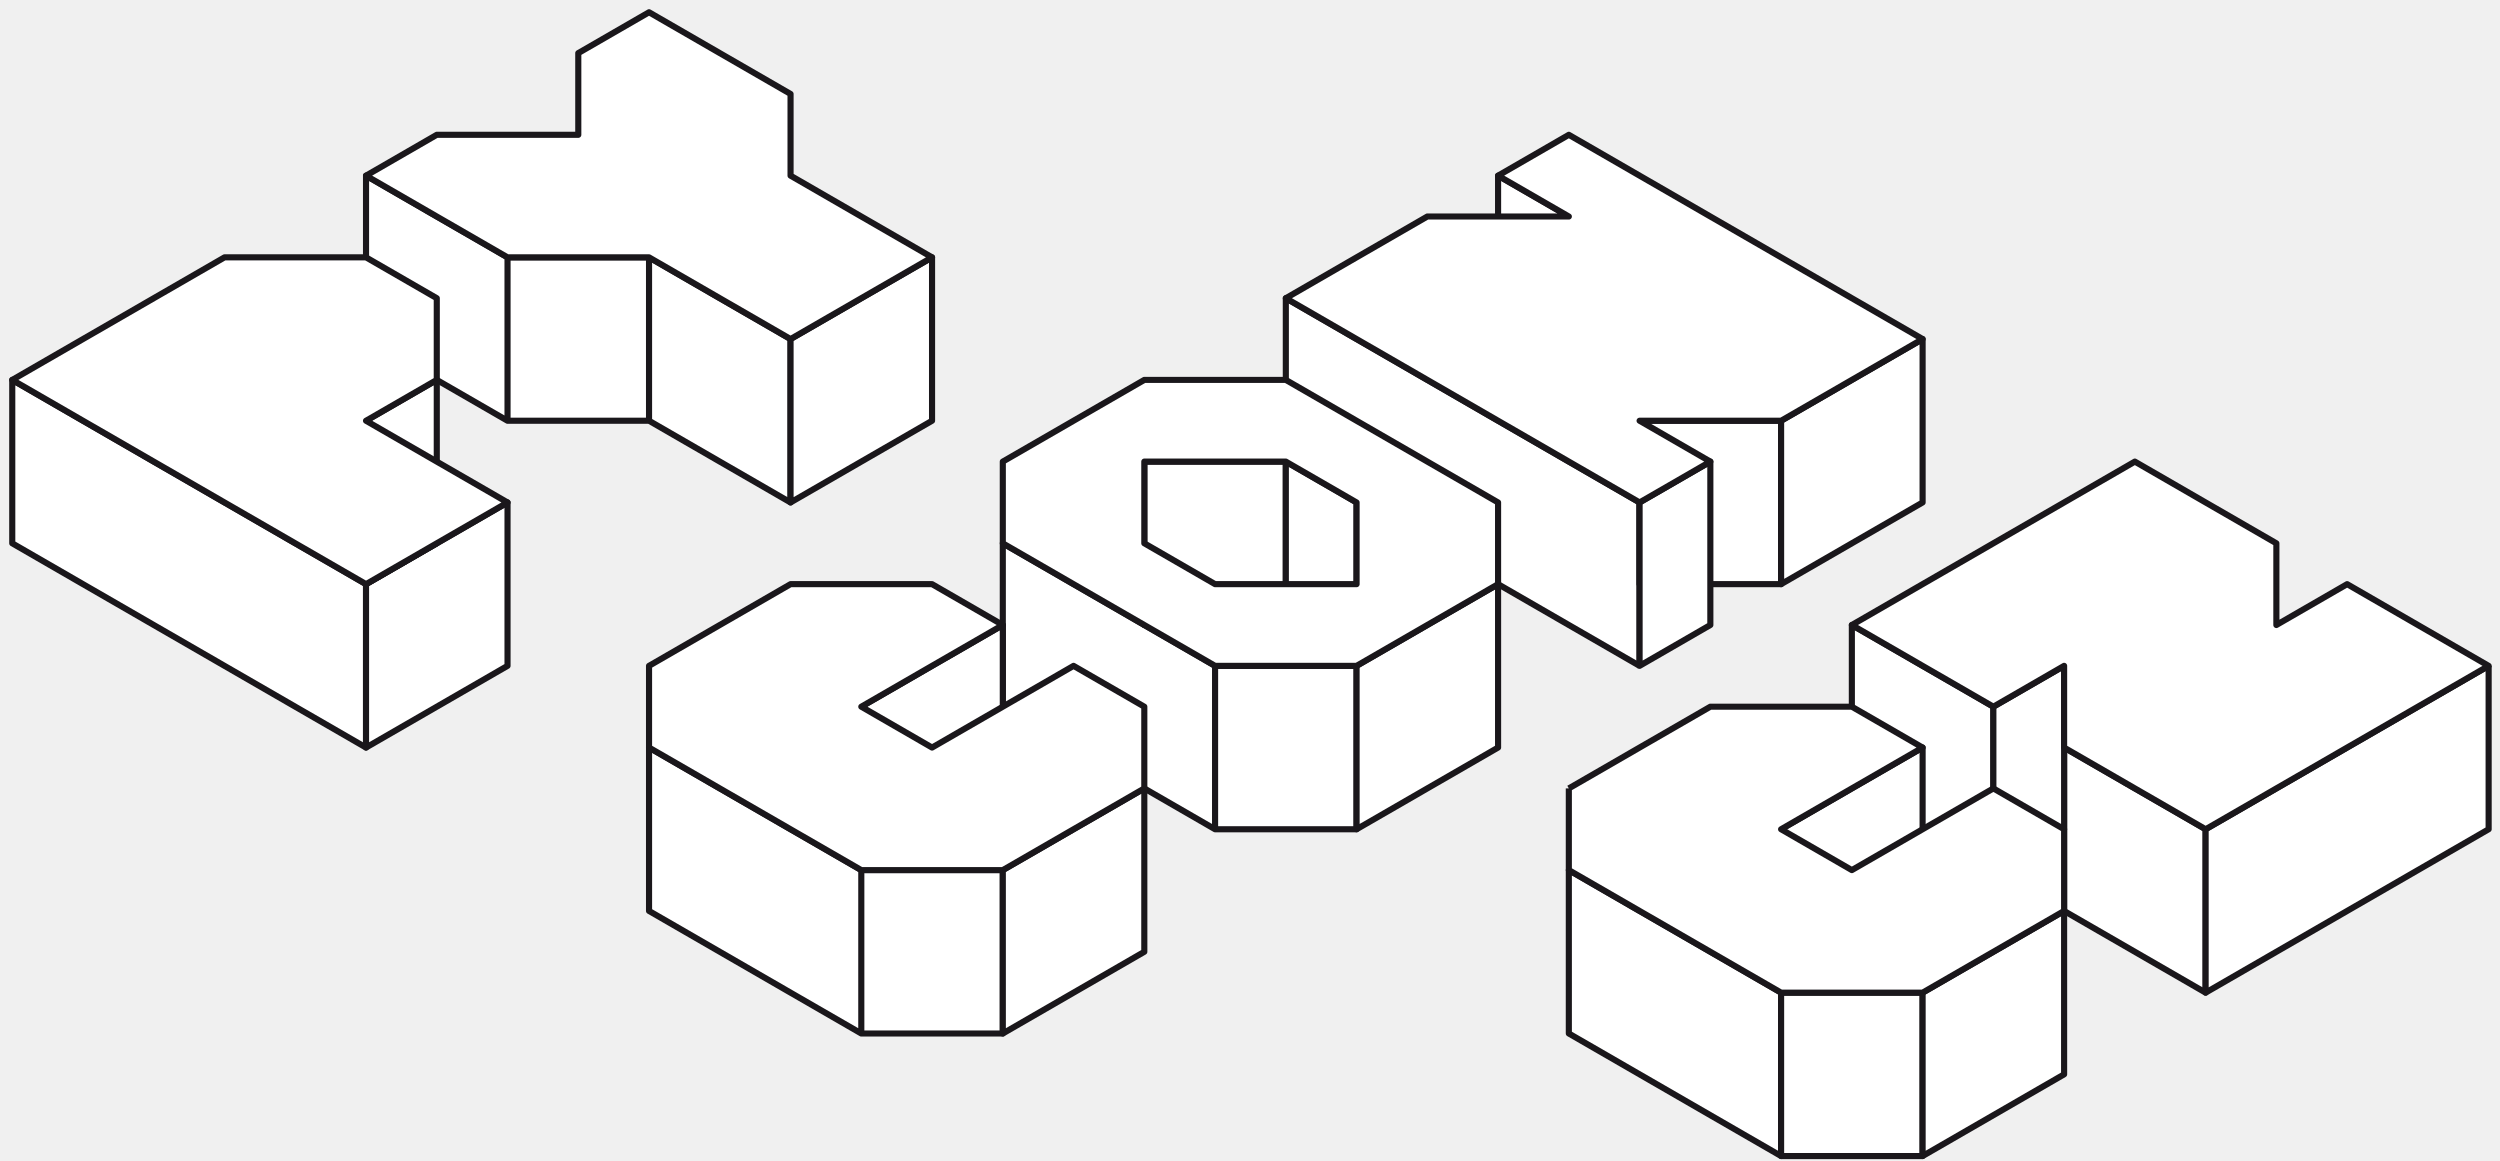
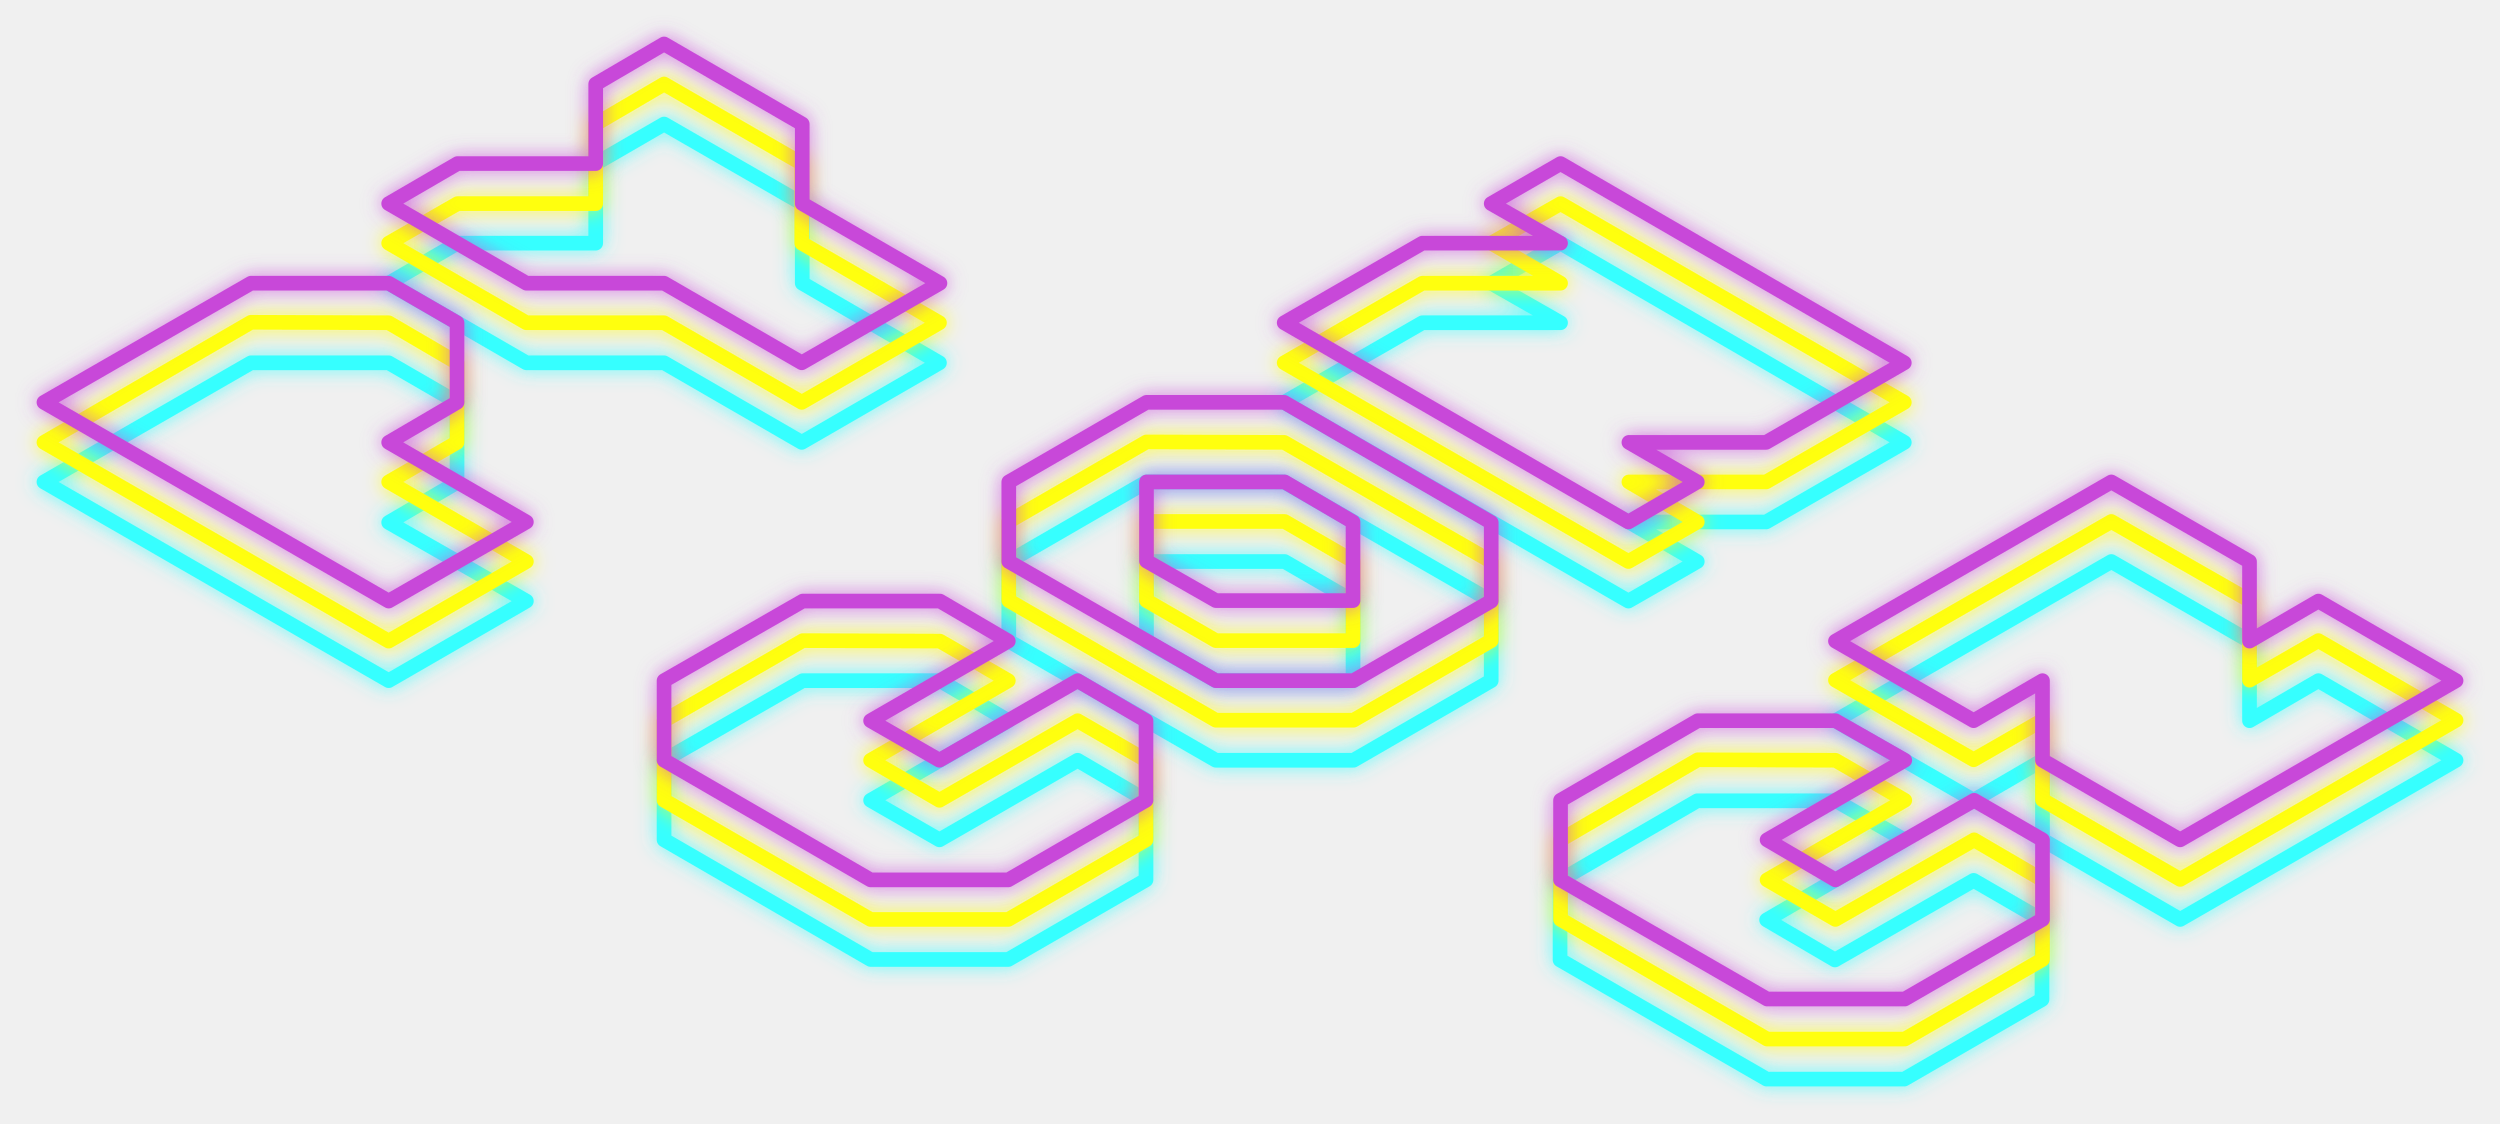
- <svg xmlns="http://www.w3.org/2000/svg" xmlns:xlink="http://www.w3.org/1999/xlink" version="1.1" x="0px" y="0px" width="612" height="284" viewBox="0 0 612 284" enable-background="new 0 0 841.891 595.28" xml:space="preserve">
-   <style>
-     /*  */
-     path{stroke-linecap:butt;stroke-linejoin:round;stroke-miterlimit:4;stroke-opacity:1}
-     .border{stroke:#1a171b;stroke-width:1.5;}
-     .frame{fill:transparent;}
-     .side{fill:#fff;}
-     .top{fill:#fff;}
-     /*svg:hover .top{fill:white;}*/
-     /*.grid{stroke:#b800cc;stroke-width:0.5;display:none;}*/
-     /*svg:hover .grid{display:block;}*/
-     /*.left{fill:#d4d4d4;}
-     /*.front{fill:#e4e4e4;}*/
-     /*.right{fill:#fcfcfc;}*/
-     /*  */
-     </style>
-   <symbol id="ltr" viewBox="0 0 612 284">
-     <path d="M3 93l51.962-30h34.64l17.32 10v20l-17.32 10 34.642 20-34.64 20zM89.603 43l34.64 20h34.642l34.64 20 34.642-20-34.64-20V23L158.884 3l-17.32 10v20h-34.642zM245.487 153l-17.32-10h-34.64l-34.642 20v20l51.96 30h34.642l34.64-20v-20l-17.32-10-34.64 20-17.32-10zM280.13 93l-34.644 20v20l51.963 30h34.64l34.64-20v-20l-51.96-30h-34.64zm0 20h34.64l17.32 10v20h-34.64l-17.32-10v-20zM436.013 103l34.64-20-86.602-50-17.32 10 17.32 10h-34.64l-34.64 20 86.603 50 17.32-10-17.32-10zM384.05 193v20l51.963 30h34.64l34.642-20v-20l-17.32-10-34.642 20-17.32-10 34.64-20-17.32-10h-34.64l-34.642 20M522.615 113l34.64 20v20l17.322-10 34.64 20-69.28 40-34.642-20v-20l-17.32 10-34.642-20z" />
-   </symbol>
-   <g class="border side">
-     <path class="left" d="M3 93v40l86.603 50v-40zM89.603 43v40l34.64 20V63zM158.885 103l34.64 20V83l-34.64-20v40M210.846 253l-51.96-30v-40l51.96 30zM245.487 133l51.962 30v40l-51.964-30zM366.73 43l17.32 10v40l-17.32-10zM384.05 213l51.963 30v40l-51.962-30zM401.372 163l-86.603-50V73l86.6 50v40M453.333 153l34.64 20v40l-34.64-20zM505.295 183l34.64 20v40l-34.64-20zM124.244 103h34.64V63h-34.64v40M210.846 213h34.64v40h-34.64zM297.45 163h34.64v40h-34.64z" />
-     <path class="front" d="M314.77 113v40h-34.642v-40zM436.013 103h-34.64v40h34.64zM436.013 243h34.64v40h-34.64zM89.603 183l34.64-20v-40l-34.64 20z" />
-     <path class="right" d="M106.923 93v40l-17.32 10v-40zM193.526 83l34.64-20v40l-34.64 20V83M245.487 153v40l-34.64 20v-40zM280.128 193v40l-34.64 20v-40zM332.09 123l-17.32-10v40l17.32 10v-40M366.73 143v40l-34.64 20v-40l34.64-20M418.692 113v40l-17.32 10v-40zM470.654 83v40l-34.64 20v-40zM470.654 183l-34.64 20v40l34.64-20zM470.654 243l34.64-20v40l-34.64 20zM505.295 203v-40l-17.32 10v40zM609.218 163v40l-69.282 40v-40l69.282-40" />
+ <svg xmlns="http://www.w3.org/2000/svg" viewBox="-6 -6 512 230">
+   <defs>
+     <filter id="glow">
+       <feGaussianBlur stdDeviation="2 2" result="glow" />
+       <feComponentTransfer>
+         <feFuncA type="linear" slope="0.75" />
+       </feComponentTransfer>
+     </filter>
+   </defs>
+   <g fill="none" vector-effect="non-scaling-stroke" stroke-width="3" stroke-linejoin="round" stroke-miterlimit="10">
+     <path filter="url(#glow)" stroke="#36ffff" d="M130 19.4l-14 8.1v16.3H87.7L73.6 52l28.2 16.3H130l28.2 16.3 28.2-16.3L158.3 52V35.7zm183.6 24.4L299.4 52l14.2 8.1h-28.3L257 76.4l70.5 40.7 14.1-8.1-14-8.1h28.1l28.3-16.3zM45.4 68.3L3 92.7l70.6 40.7 28.2-16.3L73.6 101l14-8.2V76.4l-14-8.1zm183.4 24.4L200.6 109v16.3l42.4 24.4h28.2l28.2-16.3v-16.3L257 92.7zm0 16.3h28.3l14 8.1v16.3H243l-14.2-8.1zm197.6 0l-56.5 32.6 28.3 16.3 14.1-8.2V166l28.2 16.3 56.5-32.6-28.2-16.3-14.1 8.2v-16.3zm-268 24.4L130 149.7V166l42.3 24.5h28.2l28.2-16.3v-16.3l-14-8.2-28.3 16.3-14.1-8.1 28.2-16.3-14-8.2zM341.6 158l-28.1 16.3v16.3l42.3 24.4h28.2l28.2-16.3v-16.3l-14-8.1-28.4 16.3-14-8.2L384 166 370 158z" />
+     <path stroke="#36ffff" d="M130 19.4l-14 8.1v16.3H87.7L73.6 52l28.2 16.3H130l28.2 16.3 28.2-16.3L158.3 52V35.7zm183.6 24.4L299.4 52l14.2 8.1h-28.3L257 76.4l70.5 40.7 14.1-8.1-14-8.1h28.1l28.3-16.3zM45.4 68.3L3 92.7l70.6 40.7 28.2-16.3L73.6 101l14-8.2V76.4l-14-8.1zm183.4 24.4L200.6 109v16.3l42.4 24.4h28.2l28.2-16.3v-16.3L257 92.7zm0 16.3h28.3l14 8.1v16.3H243l-14.2-8.1zm197.6 0l-56.5 32.6 28.3 16.3 14.1-8.2V166l28.2 16.3 56.5-32.6-28.2-16.3-14.1 8.2v-16.3zm-268 24.4L130 149.7V166l42.3 24.5h28.2l28.2-16.3v-16.3l-14-8.2-28.3 16.3-14.1-8.1 28.2-16.3-14-8.2zM341.6 158l-28.1 16.3v16.3l42.3 24.4h28.2l28.2-16.3v-16.3l-14-8.1-28.4 16.3-14-8.2L384 166 370 158z" />
+     <path filter="url(#glow)" stroke="#ffff0e" d="M130 11.2l-14 8.2v16.3H87.7l-14.1 8.1 28.2 16.3H130l28.2 16.3 28.2-16.3-28.2-16.3V27.5zm183.6 24.5l-14.2 8.1 14.2 8.2h-28.3L257 68.3l70.5 40.7 14.1-8.1-14-8.2h28.1l28.3-16.3zM45.4 60L3 84.6l70.6 40.7 28.2-16.3-28.2-16.3 14-8.1V68.3l-14-8.2zm183.4 24.5l-28.2 16.3V117l42.4 24.5h28.2l28.2-16.3V109L257 84.6zm0 16.3h28.3l14 8.1v16.3H243l-14.2-8.2zm197.6 0l-56.5 32.5 28.3 16.3 14.1-8.1v16.3l28.2 16.3 56.5-32.6-28.2-16.3-14.1 8.1v-16.3zm-268 24.4L130 141.6v16.3l42.3 24.4h28.2l28.2-16.3v-16.3l-14-8.1-28.3 16.3-14.1-8.2 28.2-16.3-14-8.1zm183.3 24.4L313.6 166v16.3l42.3 24.5h28.2l28.2-16.3v-16.3l-14-8.2-28.4 16.3-14-8.1 28.2-16.3-14.2-8.2z" />
+     <path stroke="#ffff0e" d="M130 11.2l-14 8.2v16.3H87.7l-14.1 8.1 28.2 16.3H130l28.2 16.3 28.2-16.3-28.2-16.3V27.5zm183.6 24.5l-14.2 8.1 14.2 8.2h-28.3L257 68.3l70.5 40.7 14.1-8.1-14-8.2h28.1l28.3-16.3zM45.4 60L3 84.6l70.6 40.7 28.2-16.3-28.2-16.3 14-8.1V68.3l-14-8.2zm183.4 24.5l-28.2 16.3V117l42.4 24.5h28.2l28.2-16.3V109L257 84.6zm0 16.3h28.3l14 8.1v16.3H243l-14.2-8.2zm197.6 0l-56.5 32.5 28.3 16.3 14.1-8.1v16.3l28.2 16.3 56.5-32.6-28.2-16.3-14.1 8.1v-16.3zm-268 24.4L130 141.6v16.3l42.3 24.4h28.2l28.2-16.3v-16.3l-14-8.1-28.3 16.3-14.1-8.2 28.2-16.3-14-8.1zm183.3 24.4L313.6 166v16.3l42.3 24.5h28.2l28.2-16.3v-16.3l-14-8.2-28.4 16.3-14-8.1 28.2-16.3-14.2-8.2z" />
+     <path filter="url(#glow)" stroke="#c848d9" d="M130 3l-14 8.2v16.3H87.7l-14.1 8.2L101.8 52H130l28.2 16.3L186.5 52l-28.2-16.3V19.4zm183.6 24.5l-14.2 8.2 14.2 8.1h-28.3L257 60.1l70.5 40.8 14.1-8.2-14-8.1h28.1l28.3-16.3zM45.4 52L3 76.4l70.6 40.7 28.2-16.2-28.2-16.3 14-8.2V60.1l-14-8.1zm183.4 24.4l-28.2 16.3V109l42.4 24.4h28.2l28.2-16.3V101L257 76.4zm0 16.3h28.3l14 8.2V117H243l-14.2-8.1zm197.6 0l-56.5 32.6 28.3 16.3 14.1-8.2v16.3l28.2 16.3 56.5-32.6-28.2-16.3-14.1 8.2V109zm-268 24.4L130 133.4v16.3l42.3 24.5h28.2l28.2-16.3v-16.3l-14-8.2-28.3 16.3-14.1-8.1 28.2-16.3-14-8.2zm183.3 24.5l-28.1 16.3v16.3l42.3 24.4h28.2l28.2-16.3V166l-14-8.1-28.4 16.3-14-8.2 28.2-16.3-14.2-8.1z" />
+     <path stroke="#c848d9" d="M130 3l-14 8.2v16.3H87.7l-14.1 8.2L101.8 52H130l28.2 16.3L186.5 52l-28.2-16.3V19.4zm183.6 24.5l-14.2 8.2 14.2 8.1h-28.3L257 60.1l70.5 40.8 14.1-8.2-14-8.1h28.1l28.3-16.3zM45.4 52L3 76.4l70.6 40.7 28.2-16.2-28.2-16.3 14-8.2V60.1l-14-8.1zm183.4 24.4l-28.2 16.3V109l42.4 24.4h28.2l28.2-16.3V101L257 76.4zm0 16.3h28.3l14 8.2V117H243l-14.2-8.1zm197.6 0l-56.5 32.6 28.3 16.3 14.1-8.2v16.3l28.2 16.3 56.5-32.6-28.2-16.3-14.1 8.2V109zm-268 24.4L130 133.4v16.3l42.3 24.5h28.2l28.2-16.3v-16.3l-14-8.2-28.3 16.3-14.1-8.1 28.2-16.3-14-8.2zm183.3 24.5l-28.1 16.3v16.3l42.3 24.4h28.2l28.2-16.3V166l-14-8.1-28.4 16.3-14-8.2 28.2-16.3-14.2-8.1z" />
  </g>
-   <use class="top" xlink:href="#ltr" />
-   <path class="grid" d="M20.32 83l86.6 50M37.64 73l51.96 30M54.96 63l51.96 30m-86.6 10L89.6 63m-51.96 50l69.28-40m-51.96 50l34.64-20m-17.32 30l34.64-20M106.92 53l69.3-40m-51.98 50l69.3-40m-34.66 40l34.65-20M176.2 73l34.65-20m0 20l-69.3-40m.01-20l51.97 30m-86.61-10l51.96 30M158.88 183l69.3-40m-51.98 50l34.65-20m-17.32 30l34.64-20m-17.32 30l69.28-40M176.2 153l34.65 20m17.32 10l34.64 20m-103.93-40l86.6 50m-51.95-70l34.64 20m17.33 10l34.63 20M245.5 133l69.27-40m-51.97 50l17.33-10m51.97-30l-17.33 10m34.63 0l-17.3 10m-34.65 20l-17.32 10m17.32 10l69.28-40m-86.6-30l34.64 20m17.33 10l34.63 20m-34.63 0l17.3 10m-86.6-50l17.33 10m-34.63 0l34.63 20m17.32 10l34.64 20M332.1 83l69.27-40m17.33 10l-69.3 40m17.33 10L436 63m17.33 10l-69.28 40M332.1 63l69.27 40M349.4 53l86.6 50m-51.95-50l69.28 40M384.05 213l69.28-40m-51.96 50L436 203m-17.3 30l34.63-20M436 243l69.3-40m-103.93-20L436 203m17.33 10l34.64 20m-103.92-40l86.6 50m-51.95-70l34.63 20m17.32 10l34.64 20M505.3 163l51.96-30m0 20l-51.97 30m17.33 10l69.28-40m-121.25 10l69.3-40m-34.65 0l86.6 50m-103.93-40l86.6 50m-103.92-40l86.6 50" />
-   <use class="border frame" xlink:href="#ltr" />
</svg>
